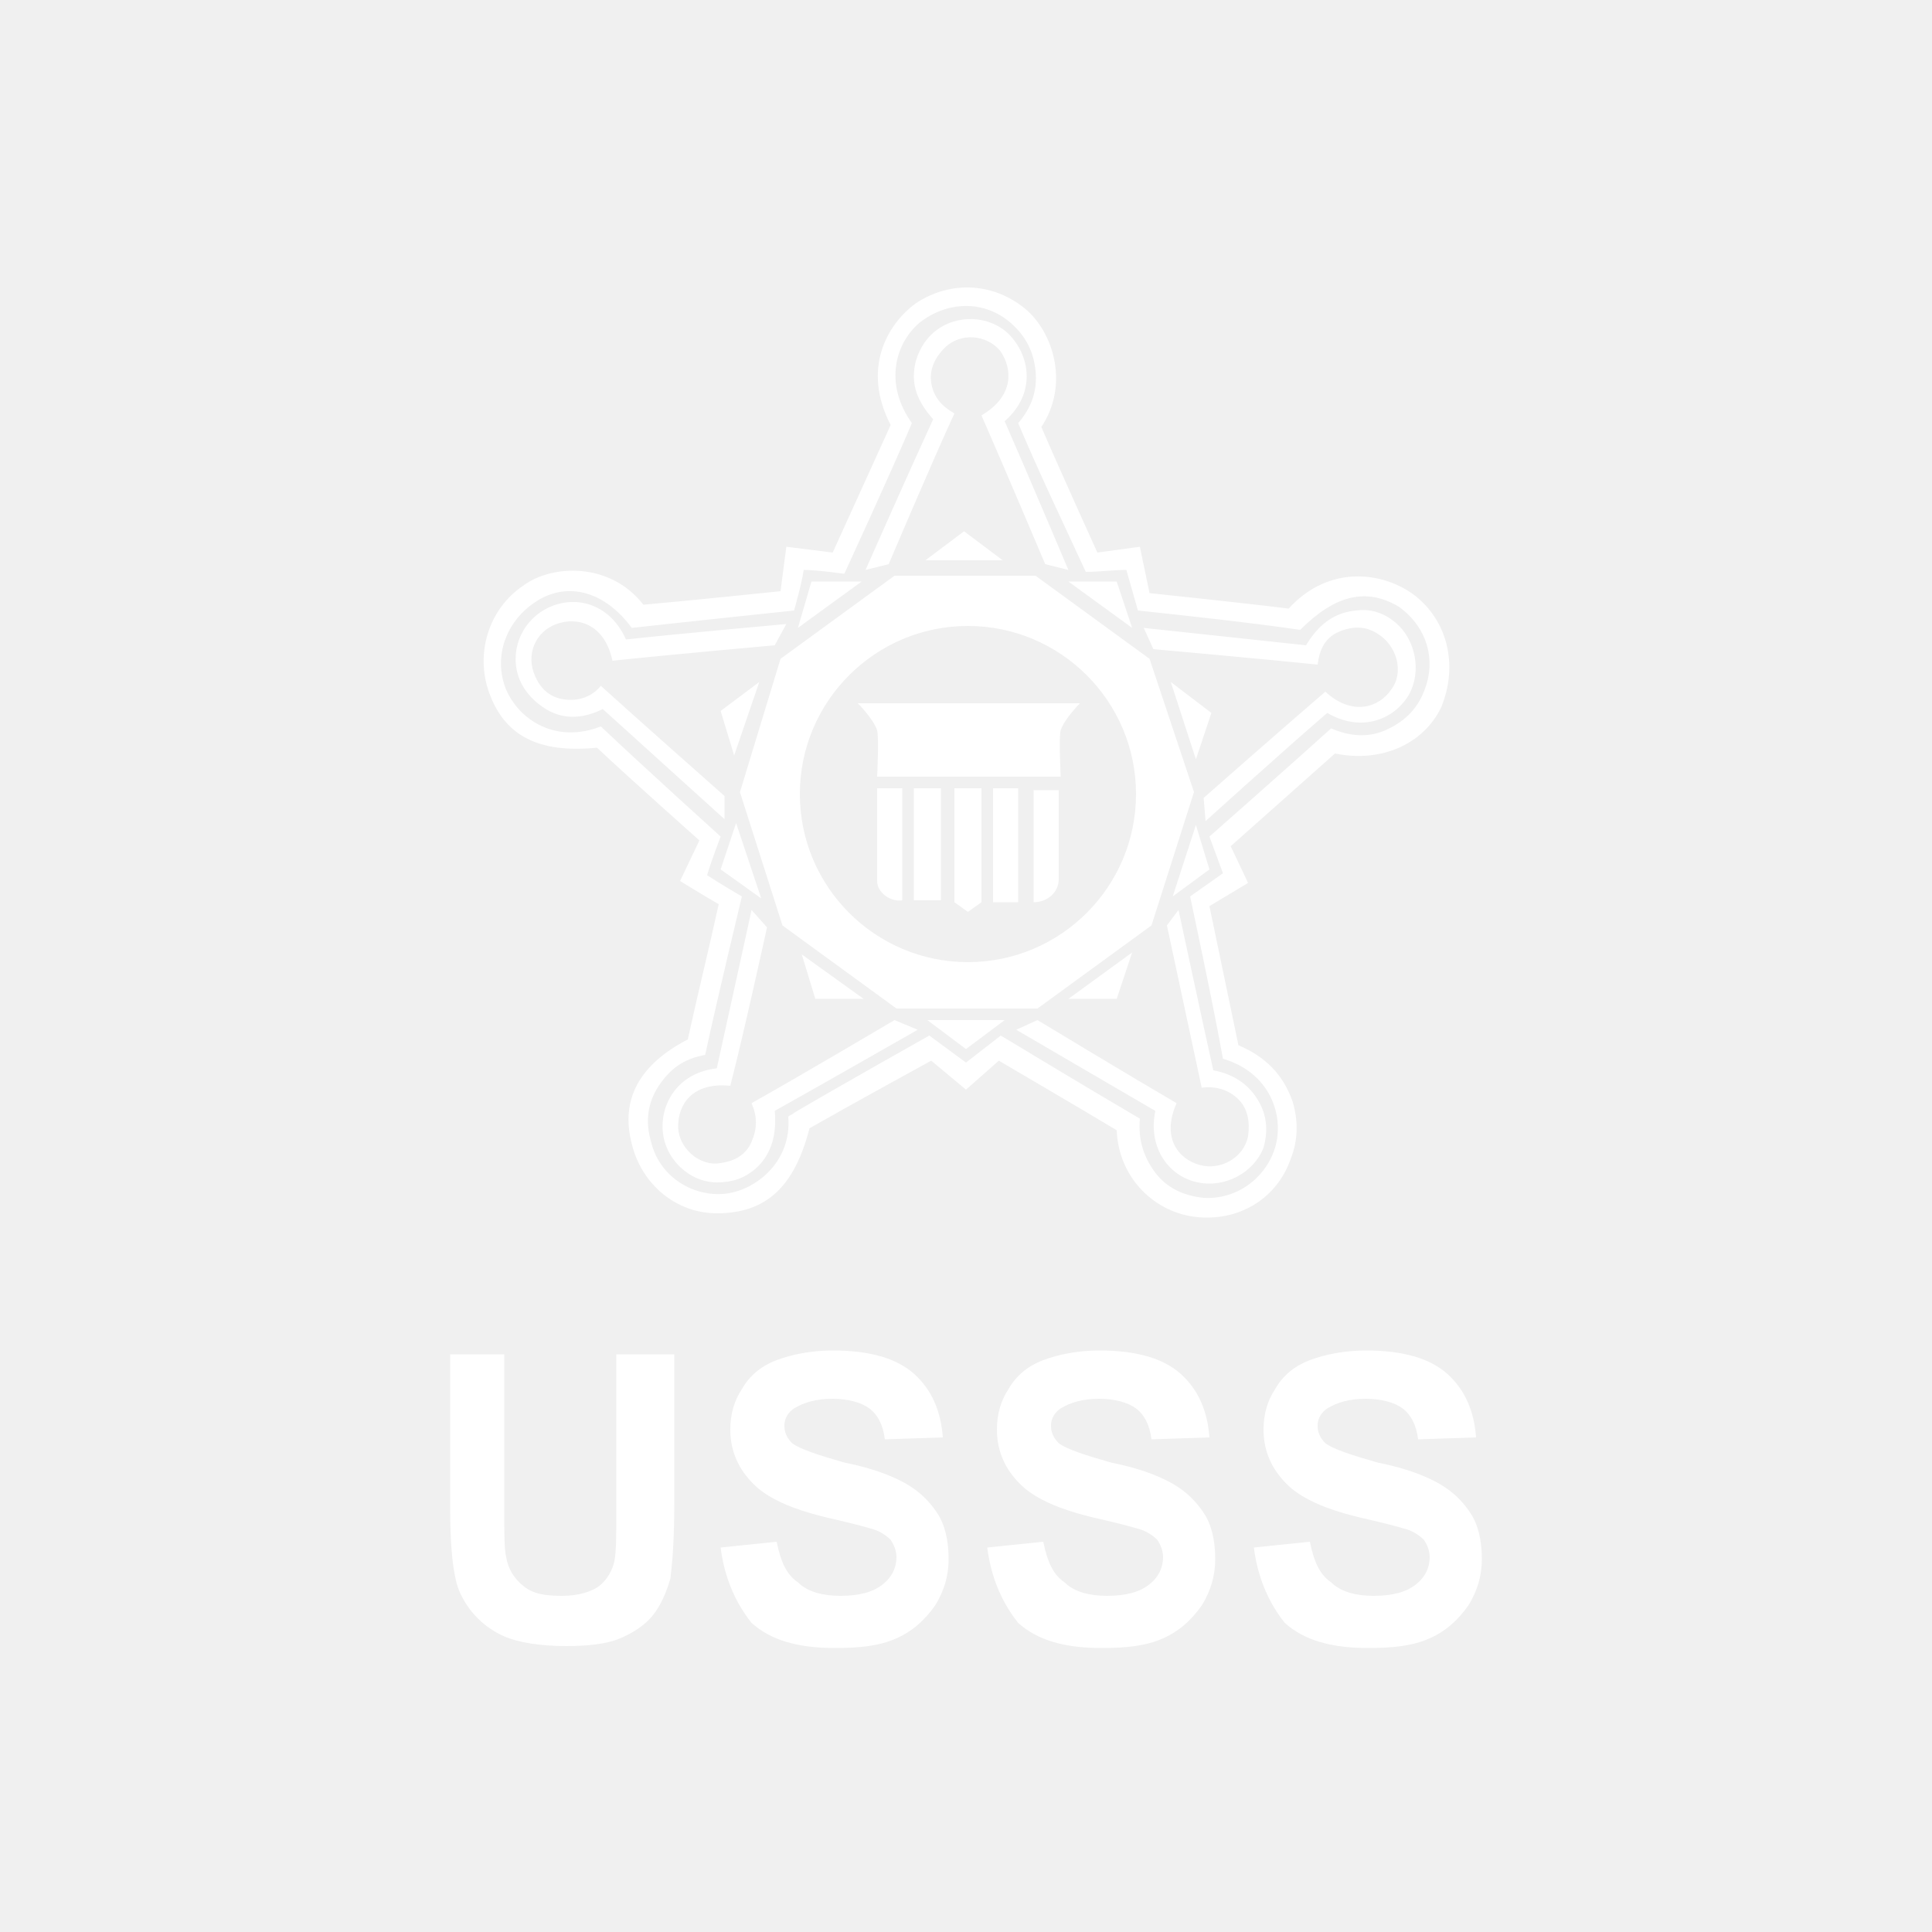
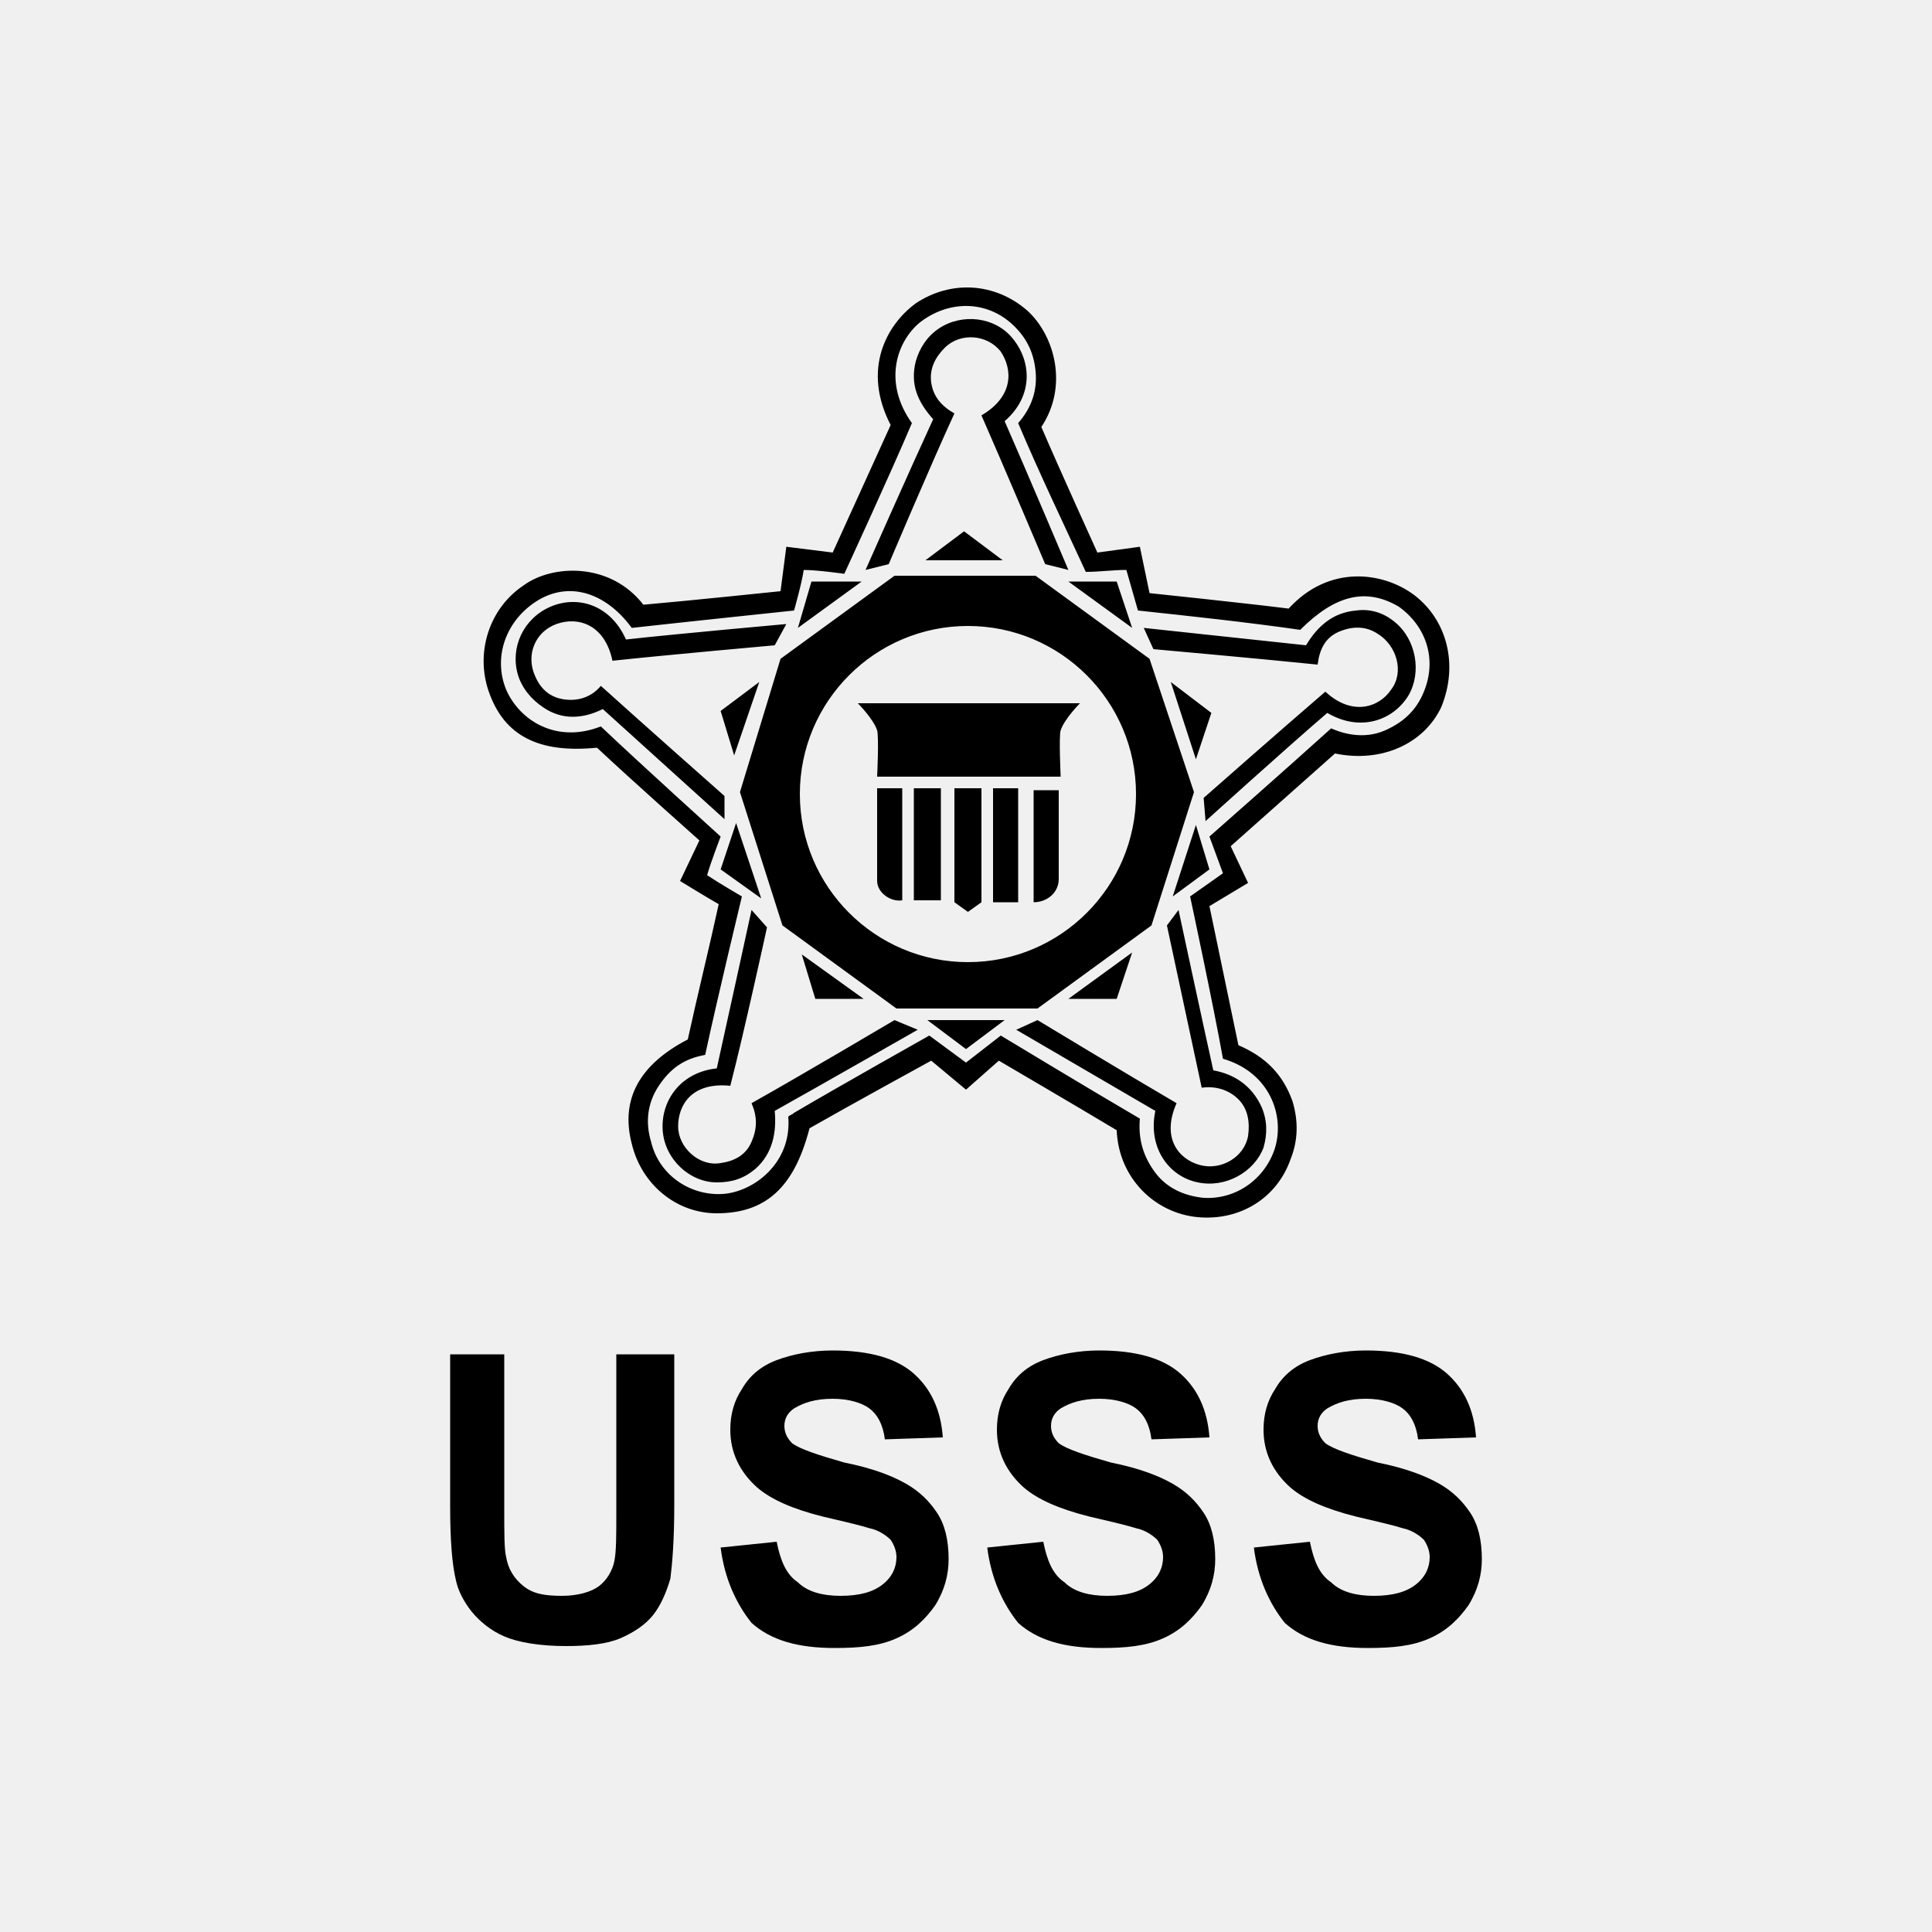
<svg xmlns="http://www.w3.org/2000/svg" viewBox="0 0 100 100">
-   <path fill="#FFF" d="M59.5 34.1l-5.9-4.3h-7.3l-5.9 4.3-2.1 6.9 2.2 6.9 5.9 4.3h7.3l5.9-4.3 2.2-6.9-2.3-6.9zm-9.4 15.7c-4.8 0-8.7-3.9-8.7-8.7s3.9-8.7 8.7-8.7 8.7 3.9 8.7 8.7-3.9 8.7-8.7 8.7zm23.1-19c-1.6-1.2-4.4-1.6-6.5.7-2.4-.3-7.2-.8-7.2-.8l-.5-2.4-2.2.3s-2-4.4-2.9-6.5c1.4-2.1.7-4.7-.7-6-1.7-1.5-4-1.6-5.8-.4-1.5 1.1-2.8 3.4-1.3 6.3l-3 6.6-2.4-.3-.3 2.3s-4.8.5-7.1.7c-1.7-2.2-4.7-2.1-6.2-1-1.8 1.2-2.5 3.5-1.8 5.5.8 2.3 2.6 3.2 5.6 2.9 1.7 1.6 5.3 4.8 5.3 4.8l-1 2.1s1.3.8 2 1.2c-.5 2.3-1.1 4.7-1.6 7-2.5 1.3-3.5 3.1-2.9 5.4.5 2.1 2.3 3.6 4.4 3.6 2.5 0 4-1.3 4.8-4.4 2.1-1.2 6.3-3.5 6.3-3.5l1.8 1.5 1.7-1.5s4.1 2.4 6.1 3.6c.1 2.5 2 4.3 4.2 4.5 2.2.2 4.1-1 4.8-3 .4-1 .4-2 .1-3-.5-1.4-1.4-2.3-2.8-2.9l-1.5-7.2 2-1.2-.9-1.9 5.4-4.8c2.4.5 4.6-.5 5.5-2.4.9-2.2.3-4.5-1.4-5.8zm.5 5c-.4 1-1.1 1.6-2 2-.9.4-1.9.3-2.8-.1-2.1 1.9-6.3 5.6-6.3 5.6l.7 1.9-1.7 1.2s1.2 5.6 1.7 8.4c2.4.7 3.2 2.9 2.7 4.6-.5 1.6-2 2.7-3.7 2.6-1-.1-1.9-.5-2.5-1.3-.6-.8-.9-1.7-.8-2.8-2.4-1.4-7.2-4.3-7.2-4.3L50 55l-1.9-1.4s-4.8 2.7-7 4c-.1.1-.2.1-.3.2.2 2.4-1.8 3.9-3.4 4-1.7.1-3.3-1-3.7-2.7-.3-1-.2-2 .4-2.9.6-.9 1.3-1.4 2.4-1.6.6-2.8 1.9-8.2 1.9-8.2s-1.2-.7-1.8-1.1c.2-.7.7-2 .7-2s-4.2-3.8-6.2-5.7c-2.3.9-4.2-.3-4.9-1.9-.7-1.7 0-3.6 1.6-4.6 1.6-1 3.5-.5 4.9 1.4 2.7-.3 8.4-.9 8.4-.9s.4-1.4.5-2.1c.7 0 2.1.2 2.1.2s2.4-5.2 3.5-7.8c-1.5-2.1-.8-4.2.4-5.2 1.4-1.1 3.3-1.2 4.7 0 .8.7 1.2 1.5 1.3 2.5.1 1-.2 1.9-.9 2.7 1.1 2.6 2.3 5.1 3.5 7.7.7 0 1.4-.1 2.1-.1l.6 2.1c2.8.3 5.6.6 8.4 1 1.8-1.8 3.4-2.2 5.1-1.2 1.4 1 2 2.7 1.3 4.4zM61 47.1s1.2 5.6 1.8 8.3c1.1.2 2 .8 2.5 1.9.3.7.3 1.4.1 2.1-.5 1.3-2 2.1-3.4 1.8-1.5-.3-2.6-1.8-2.2-3.7l-7.2-4.2 1.1-.5s4.8 2.9 7.2 4.3c-.8 1.8.1 2.9 1.2 3.2 1.1.3 2.3-.4 2.5-1.5.1-.7 0-1.4-.5-1.9s-1.2-.7-1.9-.6l-1.8-8.4.6-.8zm-1.8-14.6l8.4.9c.6-1 1.4-1.7 2.6-1.8.7-.1 1.4.1 2 .6 1.1.9 1.4 2.6.7 3.8-.8 1.3-2.5 1.9-4.2.9-2.1 1.8-6.3 5.6-6.3 5.6l-.1-1.2s4.2-3.7 6.3-5.5c1.4 1.3 2.8.8 3.4-.1.7-.9.3-2.3-.7-2.9-.6-.4-1.3-.4-2-.1-.7.3-1 .9-1.1 1.7-2.9-.3-8.5-.8-8.5-.8l-.5-1.1zm-14.4-3s2.3-5.2 3.5-7.8c-.8-.9-1.2-1.8-.9-3 .2-.7.6-1.3 1.2-1.7 1.2-.8 2.9-.6 3.8.5 1 1.2 1.1 3-.4 4.3 1.1 2.5 3.3 7.7 3.3 7.7l-1.2-.3s-2.2-5.2-3.3-7.7c1.7-1 1.6-2.4 1-3.3-.7-.9-2.1-1-2.9-.2-.5.5-.8 1.1-.7 1.8.1.7.5 1.2 1.2 1.6-1.2 2.6-3.4 7.8-3.4 7.8l-1.2.3zm-7.3 12.9l-6.3-5.7c-1 .5-2.1.6-3.1-.1-.6-.4-1.1-1-1.3-1.7-.4-1.4.3-2.9 1.7-3.5 1.4-.6 3.1-.1 3.9 1.7 2.7-.3 8.3-.8 8.3-.8l-.6 1.1s-5.6.5-8.4.8c-.4-1.9-1.8-2.3-2.9-1.9-1.1.4-1.6 1.6-1.1 2.7.3.7.8 1.1 1.5 1.2.7.1 1.4-.1 1.9-.7 2.1 1.9 6.4 5.7 6.4 5.7v1.2zm10 10.9s-4.9 2.8-7.4 4.2c.1 1.1-.1 2.2-1 3-.6.5-1.2.7-2 .7-1.4 0-2.7-1.2-2.8-2.7-.1-1.5.9-3 2.8-3.2.6-2.7 1.8-8.2 1.8-8.2l.8.9s-1.2 5.5-1.9 8.2c-2-.2-2.7 1-2.7 2.1s1.1 2.1 2.2 1.9c.7-.1 1.3-.4 1.6-1.1.3-.7.3-1.3 0-2 2.5-1.4 7.4-4.3 7.4-4.3l1.2.5zm13.1-18l2.1 1.6-.8 2.4-1.3-4zM47.9 29l2-1.5 2 1.5h-4zm.1 23.8h4l-2 1.5-2-1.5zm-3.4-22.7l-3.3 2.4.7-2.4h2.6zm-5.2 16.4L37.3 45l.8-2.4 1.3 3.9zm18.4 5.2h-2.5l3.3-2.4-.8 2.4zm.8-19.2l-3.3-2.4h2.5l.8 2.4zm-21.3 4.3l2-1.5-1.3 3.8-.7-2.3zm4.9 14.9l-.7-2.3 3.2 2.3h-2.5zm19.7-9l.7 2.3-1.9 1.4 1.2-3.7zm-17.5-6.3h11.5s-.8.8-1 1.4c-.1.3 0 2.4 0 2.4h-9.5s.1-2 0-2.4c-.2-.6-1-1.4-1-1.4zm5 4.4h1.4v5.9l-.7.5-.7-.5v-5.9zm-2.1 0h1.4v5.8h-1.4v-5.8zm4.1 0h1.3v5.9h-1.3v-5.9zm3.4 4.7c0 .7-.6 1.2-1.3 1.2v-5.8h1.3v4.6zm-9.4-4.7h1.3v5.8c-.6.1-1.3-.4-1.3-1v-4.7-.1zM23.1 70.1h3v8c0 1.3 0 2.1.1 2.5.1.6.4 1.1.9 1.5.5.4 1.1.5 2 .5.8 0 1.5-.2 1.9-.5s.7-.8.8-1.3.1-1.3.1-2.5v-8.2h3v7.8c0 1.8-.1 3-.2 3.8-.2.7-.5 1.4-.9 1.9s-1 .9-1.7 1.2c-.7.3-1.7.4-2.8.4-1.4 0-2.5-.2-3.2-.5-.7-.3-1.3-.8-1.7-1.3s-.7-1.1-.8-1.6c-.2-.8-.3-2.1-.3-3.8v-7.9zm14.2 10l2.9-.3c.2 1 .5 1.7 1.1 2.1.5.5 1.3.7 2.2.7 1 0 1.7-.2 2.2-.6.5-.4.7-.9.7-1.4 0-.3-.1-.6-.3-.9-.2-.2-.6-.5-1.1-.6-.3-.1-1.1-.3-2.4-.6-1.6-.4-2.7-.9-3.4-1.5-.9-.8-1.4-1.8-1.4-3 0-.8.2-1.5.6-2.1.4-.7 1-1.2 1.8-1.5.8-.3 1.8-.5 2.9-.5 1.9 0 3.3.4 4.2 1.2.9.8 1.4 1.9 1.5 3.3l-3 .1c-.1-.8-.4-1.3-.8-1.6-.4-.3-1.1-.5-1.9-.5-.9 0-1.5.2-2 .5-.3.2-.5.5-.5.9 0 .3.1.6.4.9.4.3 1.3.6 2.7 1 1.5.3 2.5.7 3.2 1.1.7.4 1.2.9 1.6 1.5.4.6.6 1.4.6 2.4 0 .8-.2 1.6-.7 2.4-.5.7-1.1 1.3-2 1.7-.9.4-1.9.5-3.2.5-1.9 0-3.3-.4-4.3-1.3-.8-1-1.4-2.3-1.6-3.9zm13.8 0l2.9-.3c.2 1 .5 1.7 1.1 2.1.5.5 1.3.7 2.2.7 1 0 1.7-.2 2.2-.6.5-.4.7-.9.7-1.4 0-.3-.1-.6-.3-.9-.2-.2-.6-.5-1.1-.6-.3-.1-1.1-.3-2.4-.6-1.6-.4-2.7-.9-3.4-1.5-.9-.8-1.4-1.8-1.4-3 0-.8.2-1.5.6-2.1.4-.7 1-1.2 1.8-1.5.8-.3 1.8-.5 2.9-.5 1.9 0 3.3.4 4.2 1.2.9.8 1.4 1.9 1.5 3.3l-3 .1c-.1-.8-.4-1.3-.8-1.6-.4-.3-1.1-.5-1.9-.5-.9 0-1.5.2-2 .5-.3.2-.5.5-.5.9 0 .3.1.6.4.9.4.3 1.3.6 2.7 1 1.5.3 2.5.7 3.2 1.1.7.4 1.2.9 1.6 1.5.4.6.6 1.4.6 2.4 0 .8-.2 1.6-.7 2.4-.5.7-1.1 1.3-2 1.7-.9.4-1.9.5-3.2.5-1.9 0-3.3-.4-4.3-1.3-.8-1-1.4-2.3-1.6-3.9zm13.8 0l2.9-.3c.2 1 .5 1.7 1.1 2.1.5.5 1.3.7 2.2.7 1 0 1.7-.2 2.2-.6.5-.4.7-.9.7-1.4 0-.3-.1-.6-.3-.9-.2-.2-.6-.5-1.1-.6-.3-.1-1.1-.3-2.4-.6-1.6-.4-2.7-.9-3.4-1.5-.9-.8-1.4-1.8-1.4-3 0-.8.2-1.5.6-2.1.4-.7 1-1.2 1.8-1.5.8-.3 1.8-.5 2.9-.5 1.9 0 3.3.4 4.2 1.2.9.8 1.4 1.9 1.5 3.3l-3 .1c-.1-.8-.4-1.3-.8-1.6-.4-.3-1.1-.5-1.9-.5-.9 0-1.5.2-2 .5-.3.2-.5.5-.5.9 0 .3.1.6.4.9.4.3 1.3.6 2.7 1 1.5.3 2.5.7 3.2 1.1.7.4 1.2.9 1.6 1.5.4.6.6 1.4.6 2.4 0 .8-.2 1.6-.7 2.4-.5.7-1.1 1.3-2 1.7-.9.4-1.9.5-3.2.5-1.9 0-3.3-.4-4.3-1.3-.8-1-1.4-2.3-1.6-3.9z" />
+   <path stroke="none" d="M59.5 34.1l-5.9-4.3h-7.3l-5.9 4.3-2.1 6.9 2.2 6.9 5.9 4.3h7.3l5.9-4.3 2.2-6.9-2.3-6.9zm-9.4 15.7c-4.8 0-8.7-3.9-8.7-8.7s3.9-8.7 8.7-8.7 8.7 3.9 8.7 8.7-3.9 8.7-8.7 8.7zm23.1-19c-1.6-1.2-4.4-1.6-6.5.7-2.4-.3-7.2-.8-7.2-.8l-.5-2.4-2.2.3s-2-4.4-2.9-6.5c1.4-2.1.7-4.7-.7-6-1.7-1.5-4-1.6-5.8-.4-1.5 1.1-2.8 3.4-1.3 6.3l-3 6.6-2.4-.3-.3 2.3s-4.8.5-7.1.7c-1.7-2.2-4.7-2.1-6.2-1-1.8 1.2-2.5 3.5-1.8 5.5.8 2.3 2.6 3.2 5.6 2.9 1.7 1.6 5.3 4.8 5.3 4.8l-1 2.1s1.3.8 2 1.2c-.5 2.3-1.1 4.7-1.6 7-2.5 1.3-3.5 3.1-2.9 5.4.5 2.1 2.3 3.6 4.4 3.6 2.5 0 4-1.3 4.8-4.4 2.1-1.2 6.3-3.5 6.3-3.5l1.8 1.5 1.7-1.5s4.1 2.4 6.1 3.6c.1 2.5 2 4.3 4.2 4.5 2.2.2 4.1-1 4.8-3 .4-1 .4-2 .1-3-.5-1.4-1.4-2.3-2.8-2.9l-1.5-7.2 2-1.2-.9-1.9 5.4-4.8c2.4.5 4.6-.5 5.5-2.4.9-2.2.3-4.5-1.4-5.8zm.5 5c-.4 1-1.1 1.6-2 2-.9.4-1.9.3-2.8-.1-2.1 1.9-6.3 5.6-6.3 5.6l.7 1.9-1.7 1.2s1.2 5.6 1.7 8.4c2.4.7 3.2 2.9 2.7 4.6-.5 1.6-2 2.7-3.7 2.6-1-.1-1.9-.5-2.5-1.3-.6-.8-.9-1.7-.8-2.8-2.4-1.4-7.2-4.3-7.2-4.3L50 55l-1.9-1.4s-4.8 2.7-7 4c-.1.1-.2.1-.3.2.2 2.4-1.8 3.9-3.4 4-1.7.1-3.3-1-3.7-2.7-.3-1-.2-2 .4-2.9.6-.9 1.3-1.4 2.4-1.6.6-2.8 1.9-8.2 1.9-8.2s-1.2-.7-1.8-1.1c.2-.7.7-2 .7-2s-4.2-3.8-6.2-5.7c-2.3.9-4.2-.3-4.9-1.9-.7-1.7 0-3.6 1.6-4.6 1.6-1 3.5-.5 4.9 1.4 2.7-.3 8.4-.9 8.4-.9s.4-1.4.5-2.1c.7 0 2.1.2 2.1.2s2.4-5.2 3.5-7.8c-1.5-2.1-.8-4.2.4-5.2 1.4-1.1 3.3-1.2 4.7 0 .8.7 1.2 1.5 1.3 2.5.1 1-.2 1.9-.9 2.7 1.1 2.6 2.3 5.1 3.5 7.7.7 0 1.4-.1 2.1-.1l.6 2.1c2.8.3 5.6.6 8.4 1 1.8-1.8 3.4-2.2 5.1-1.2 1.4 1 2 2.7 1.3 4.4zM61 47.1s1.2 5.6 1.8 8.3c1.1.2 2 .8 2.5 1.9.3.7.3 1.4.1 2.1-.5 1.3-2 2.1-3.4 1.8-1.5-.3-2.6-1.8-2.2-3.7l-7.2-4.2 1.1-.5s4.8 2.9 7.2 4.3c-.8 1.8.1 2.9 1.2 3.2 1.1.3 2.3-.4 2.5-1.5.1-.7 0-1.4-.5-1.9s-1.2-.7-1.9-.6l-1.8-8.4.6-.8zm-1.8-14.6l8.4.9c.6-1 1.4-1.7 2.6-1.8.7-.1 1.4.1 2 .6 1.1.9 1.4 2.6.7 3.8-.8 1.3-2.5 1.9-4.2.9-2.1 1.8-6.3 5.6-6.3 5.6l-.1-1.2s4.2-3.7 6.3-5.5c1.4 1.3 2.8.8 3.4-.1.7-.9.3-2.3-.7-2.9-.6-.4-1.3-.4-2-.1-.7.3-1 .9-1.1 1.7-2.9-.3-8.5-.8-8.5-.8l-.5-1.1zm-14.4-3s2.3-5.2 3.5-7.8c-.8-.9-1.2-1.8-.9-3 .2-.7.6-1.3 1.2-1.7 1.2-.8 2.9-.6 3.8.5 1 1.2 1.1 3-.4 4.3 1.1 2.5 3.3 7.7 3.3 7.7l-1.2-.3s-2.2-5.2-3.3-7.7c1.7-1 1.6-2.4 1-3.3-.7-.9-2.1-1-2.9-.2-.5.5-.8 1.1-.7 1.8.1.7.5 1.2 1.2 1.6-1.2 2.6-3.4 7.8-3.4 7.8l-1.2.3zm-7.3 12.9l-6.3-5.7c-1 .5-2.1.6-3.1-.1-.6-.4-1.1-1-1.3-1.7-.4-1.4.3-2.9 1.7-3.5 1.4-.6 3.1-.1 3.9 1.7 2.7-.3 8.3-.8 8.3-.8l-.6 1.1s-5.6.5-8.4.8c-.4-1.9-1.8-2.3-2.9-1.9-1.1.4-1.6 1.6-1.1 2.7.3.7.8 1.1 1.5 1.2.7.1 1.4-.1 1.9-.7 2.1 1.9 6.4 5.7 6.4 5.7v1.2zm10 10.9s-4.9 2.8-7.4 4.2c.1 1.1-.1 2.2-1 3-.6.5-1.2.7-2 .7-1.4 0-2.7-1.2-2.8-2.7-.1-1.5.9-3 2.8-3.2.6-2.7 1.8-8.2 1.8-8.2l.8.9s-1.2 5.5-1.9 8.2c-2-.2-2.7 1-2.7 2.1s1.1 2.1 2.2 1.9c.7-.1 1.3-.4 1.6-1.1.3-.7.3-1.3 0-2 2.5-1.4 7.4-4.3 7.4-4.3l1.2.5zm13.1-18l2.1 1.6-.8 2.4-1.3-4zM47.9 29l2-1.5 2 1.5h-4zm.1 23.8h4l-2 1.5-2-1.5zm-3.4-22.7l-3.3 2.4.7-2.4h2.6zm-5.2 16.4L37.3 45l.8-2.4 1.3 3.9zm18.4 5.2h-2.5l3.3-2.4-.8 2.4zm.8-19.2l-3.3-2.4h2.5l.8 2.4zm-21.3 4.3l2-1.5-1.3 3.8-.7-2.3zm4.9 14.9l-.7-2.3 3.2 2.3h-2.5zm19.7-9l.7 2.3-1.9 1.4 1.2-3.7zm-17.5-6.3h11.5s-.8.8-1 1.4c-.1.3 0 2.4 0 2.4h-9.5s.1-2 0-2.4c-.2-.6-1-1.4-1-1.4zm5 4.4h1.4v5.9l-.7.5-.7-.5v-5.9zm-2.1 0h1.4v5.8h-1.4v-5.8zm4.1 0h1.3v5.9h-1.3v-5.9zm3.4 4.7c0 .7-.6 1.2-1.3 1.2v-5.8h1.3v4.6zm-9.4-4.7h1.3v5.8c-.6.1-1.3-.4-1.3-1v-4.7-.1zM23.1 70.1h3v8c0 1.3 0 2.1.1 2.5.1.6.4 1.1.9 1.5.5.4 1.1.5 2 .5.8 0 1.5-.2 1.9-.5s.7-.8.8-1.3.1-1.3.1-2.5v-8.2h3v7.8c0 1.8-.1 3-.2 3.8-.2.7-.5 1.4-.9 1.9s-1 .9-1.7 1.2c-.7.3-1.7.4-2.8.4-1.4 0-2.5-.2-3.2-.5-.7-.3-1.3-.8-1.7-1.3s-.7-1.1-.8-1.6c-.2-.8-.3-2.1-.3-3.8v-7.9zm14.2 10l2.9-.3c.2 1 .5 1.7 1.1 2.1.5.5 1.3.7 2.2.7 1 0 1.7-.2 2.2-.6.5-.4.7-.9.7-1.4 0-.3-.1-.6-.3-.9-.2-.2-.6-.5-1.1-.6-.3-.1-1.1-.3-2.4-.6-1.6-.4-2.7-.9-3.4-1.5-.9-.8-1.4-1.8-1.4-3 0-.8.2-1.5.6-2.1.4-.7 1-1.2 1.8-1.5.8-.3 1.8-.5 2.9-.5 1.9 0 3.3.4 4.2 1.2.9.8 1.4 1.9 1.5 3.3l-3 .1c-.1-.8-.4-1.3-.8-1.6-.4-.3-1.1-.5-1.9-.5-.9 0-1.5.2-2 .5-.3.2-.5.5-.5.9 0 .3.1.6.4.9.4.3 1.3.6 2.7 1 1.5.3 2.5.7 3.2 1.1.7.4 1.2.9 1.6 1.5.4.6.6 1.4.6 2.4 0 .8-.2 1.6-.7 2.4-.5.7-1.1 1.3-2 1.7-.9.4-1.9.5-3.2.5-1.9 0-3.3-.4-4.3-1.3-.8-1-1.4-2.3-1.6-3.9zm13.8 0l2.9-.3c.2 1 .5 1.7 1.1 2.1.5.5 1.3.7 2.2.7 1 0 1.7-.2 2.2-.6.5-.4.7-.9.7-1.4 0-.3-.1-.6-.3-.9-.2-.2-.6-.5-1.1-.6-.3-.1-1.1-.3-2.4-.6-1.6-.4-2.7-.9-3.4-1.5-.9-.8-1.4-1.8-1.4-3 0-.8.2-1.5.6-2.1.4-.7 1-1.2 1.8-1.5.8-.3 1.8-.5 2.9-.5 1.9 0 3.3.4 4.2 1.2.9.8 1.4 1.9 1.5 3.3l-3 .1c-.1-.8-.4-1.3-.8-1.6-.4-.3-1.1-.5-1.9-.5-.9 0-1.5.2-2 .5-.3.2-.5.5-.5.9 0 .3.1.6.4.9.4.3 1.3.6 2.7 1 1.5.3 2.5.7 3.2 1.1.7.4 1.2.9 1.6 1.5.4.6.6 1.4.6 2.4 0 .8-.2 1.6-.7 2.4-.5.7-1.1 1.3-2 1.7-.9.4-1.9.5-3.2.5-1.9 0-3.3-.4-4.3-1.3-.8-1-1.4-2.3-1.6-3.9zm13.8 0l2.9-.3c.2 1 .5 1.7 1.1 2.1.5.5 1.3.7 2.2.7 1 0 1.7-.2 2.2-.6.5-.4.7-.9.7-1.4 0-.3-.1-.6-.3-.9-.2-.2-.6-.5-1.1-.6-.3-.1-1.1-.3-2.4-.6-1.6-.4-2.7-.9-3.4-1.5-.9-.8-1.4-1.8-1.4-3 0-.8.2-1.5.6-2.1.4-.7 1-1.2 1.8-1.5.8-.3 1.8-.5 2.9-.5 1.9 0 3.3.4 4.2 1.2.9.8 1.4 1.9 1.5 3.3l-3 .1c-.1-.8-.4-1.3-.8-1.6-.4-.3-1.1-.5-1.9-.5-.9 0-1.5.2-2 .5-.3.2-.5.5-.5.9 0 .3.1.6.4.9.4.3 1.3.6 2.7 1 1.5.3 2.5.7 3.2 1.1.7.4 1.2.9 1.6 1.5.4.6.6 1.4.6 2.4 0 .8-.2 1.6-.7 2.4-.5.7-1.1 1.3-2 1.7-.9.4-1.9.5-3.2.5-1.9 0-3.3-.4-4.3-1.3-.8-1-1.4-2.3-1.6-3.9z" />
</svg>
